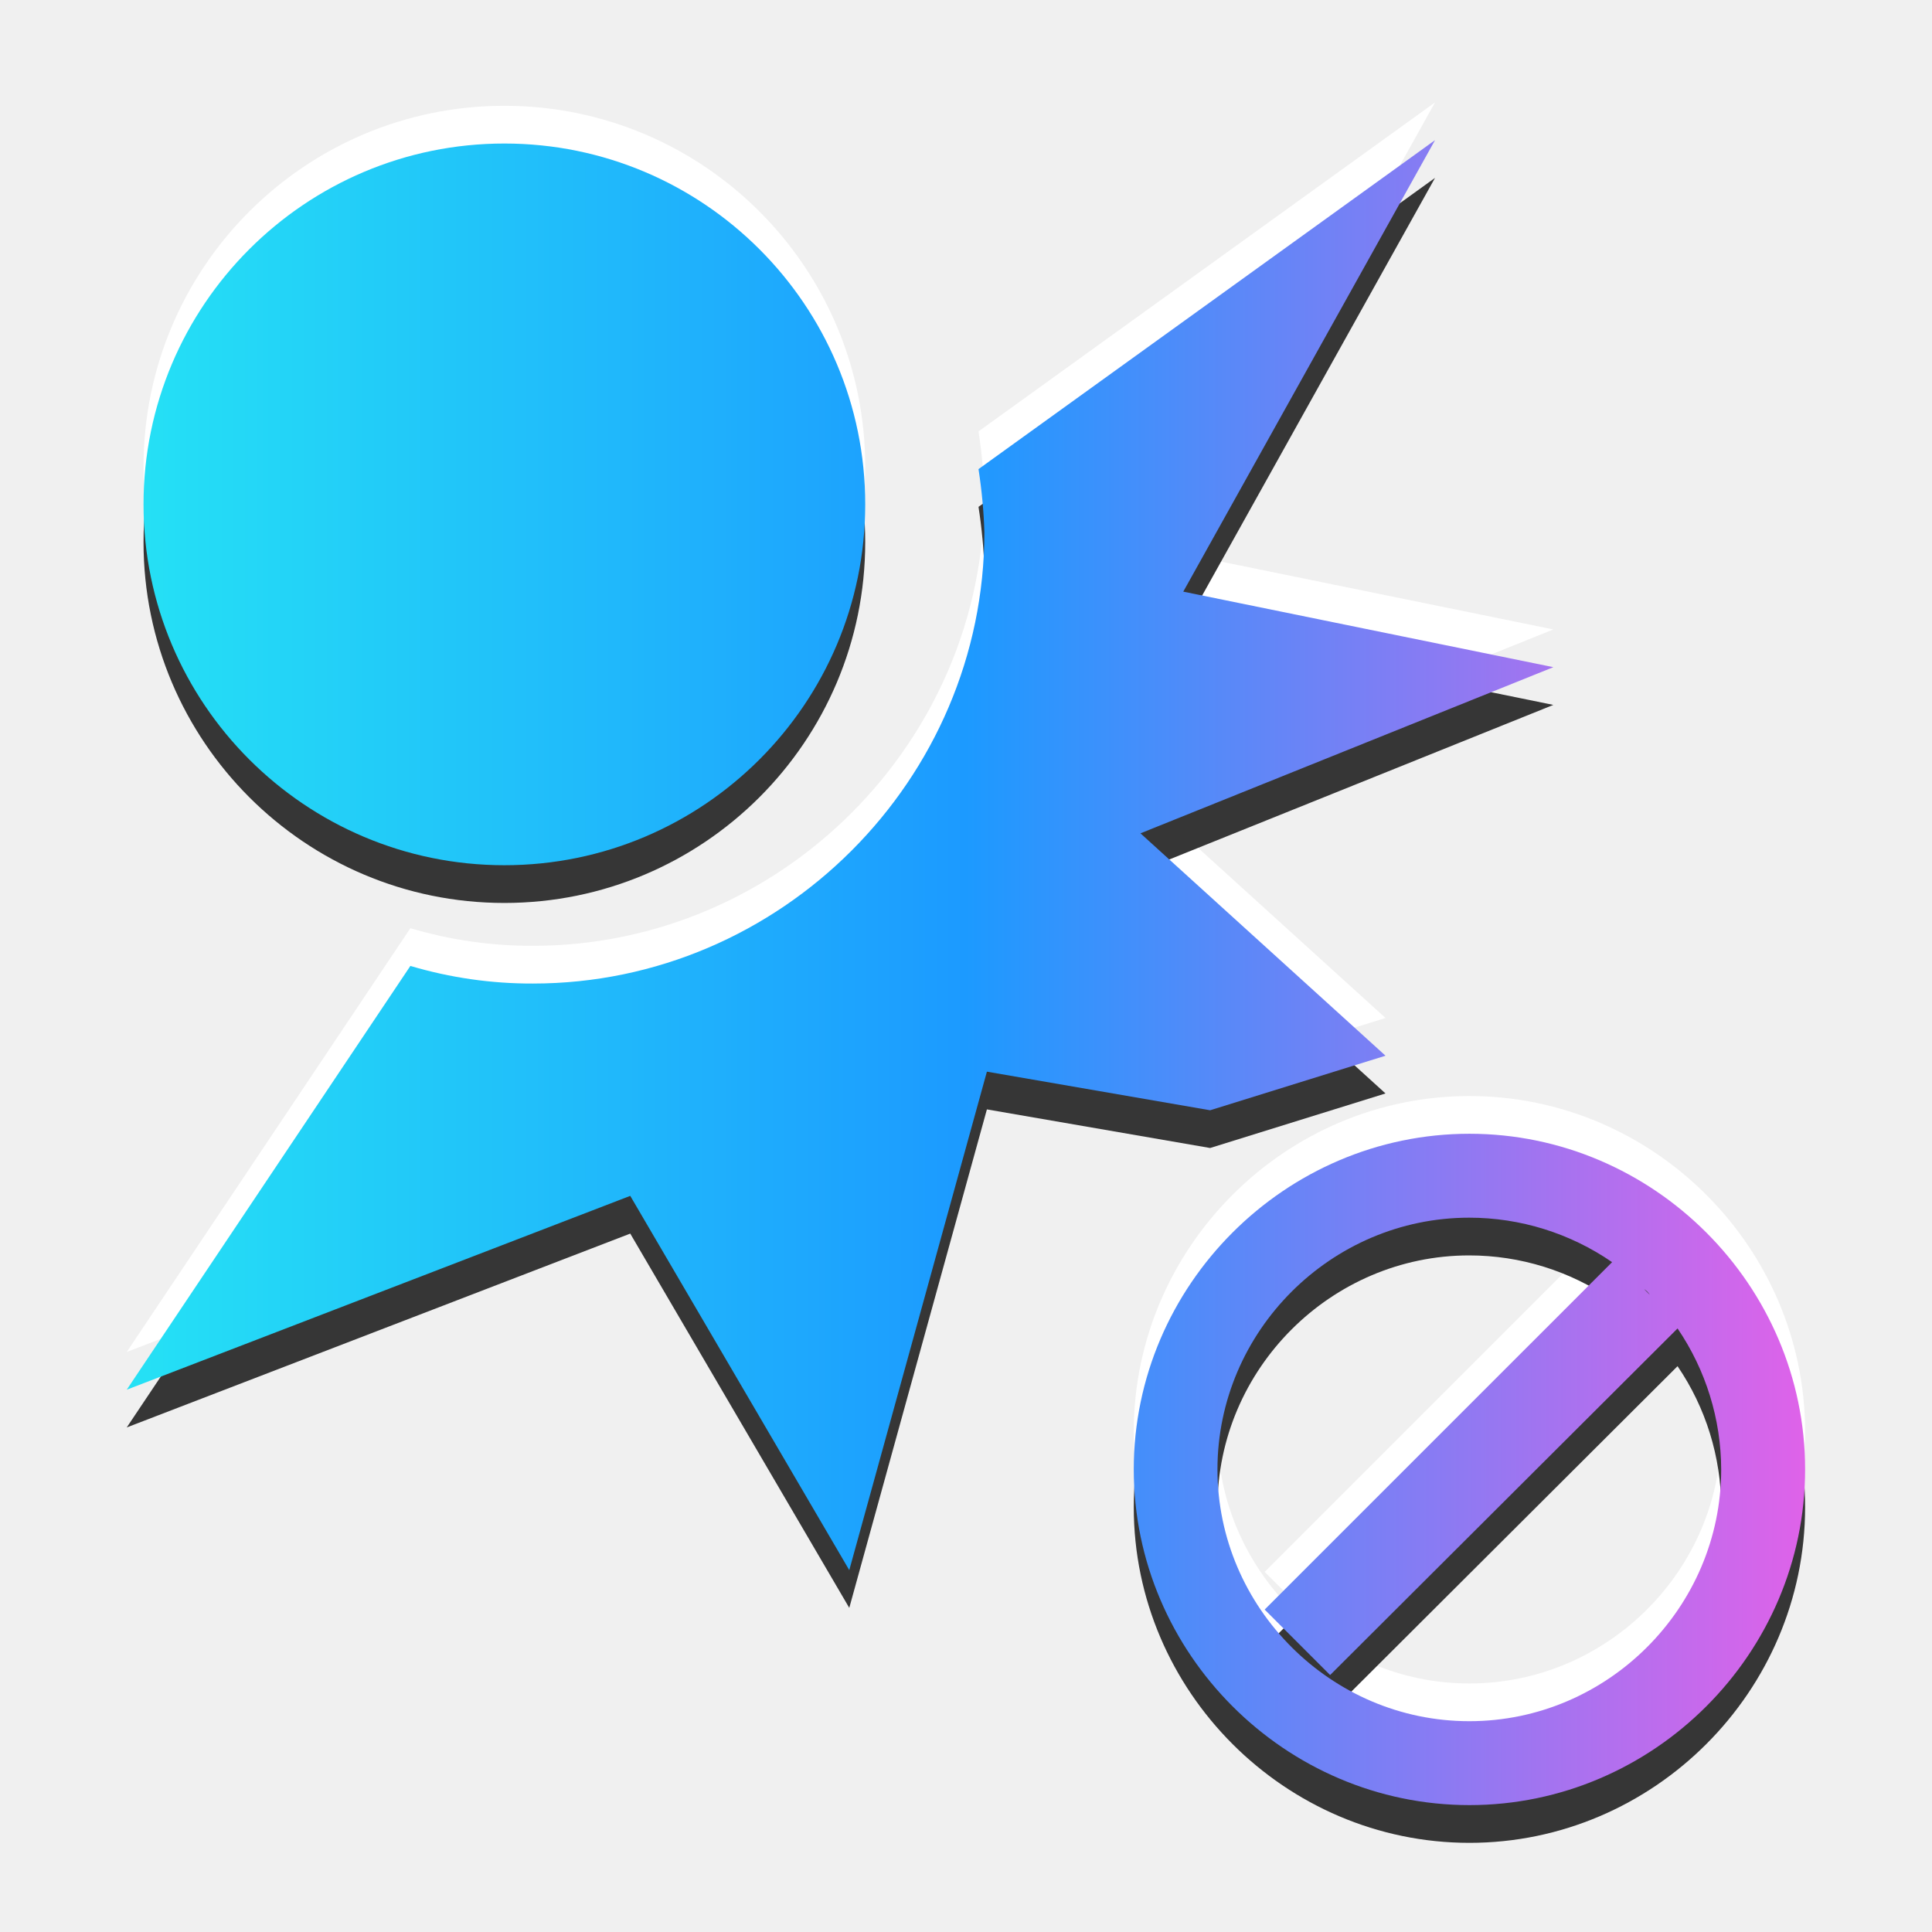
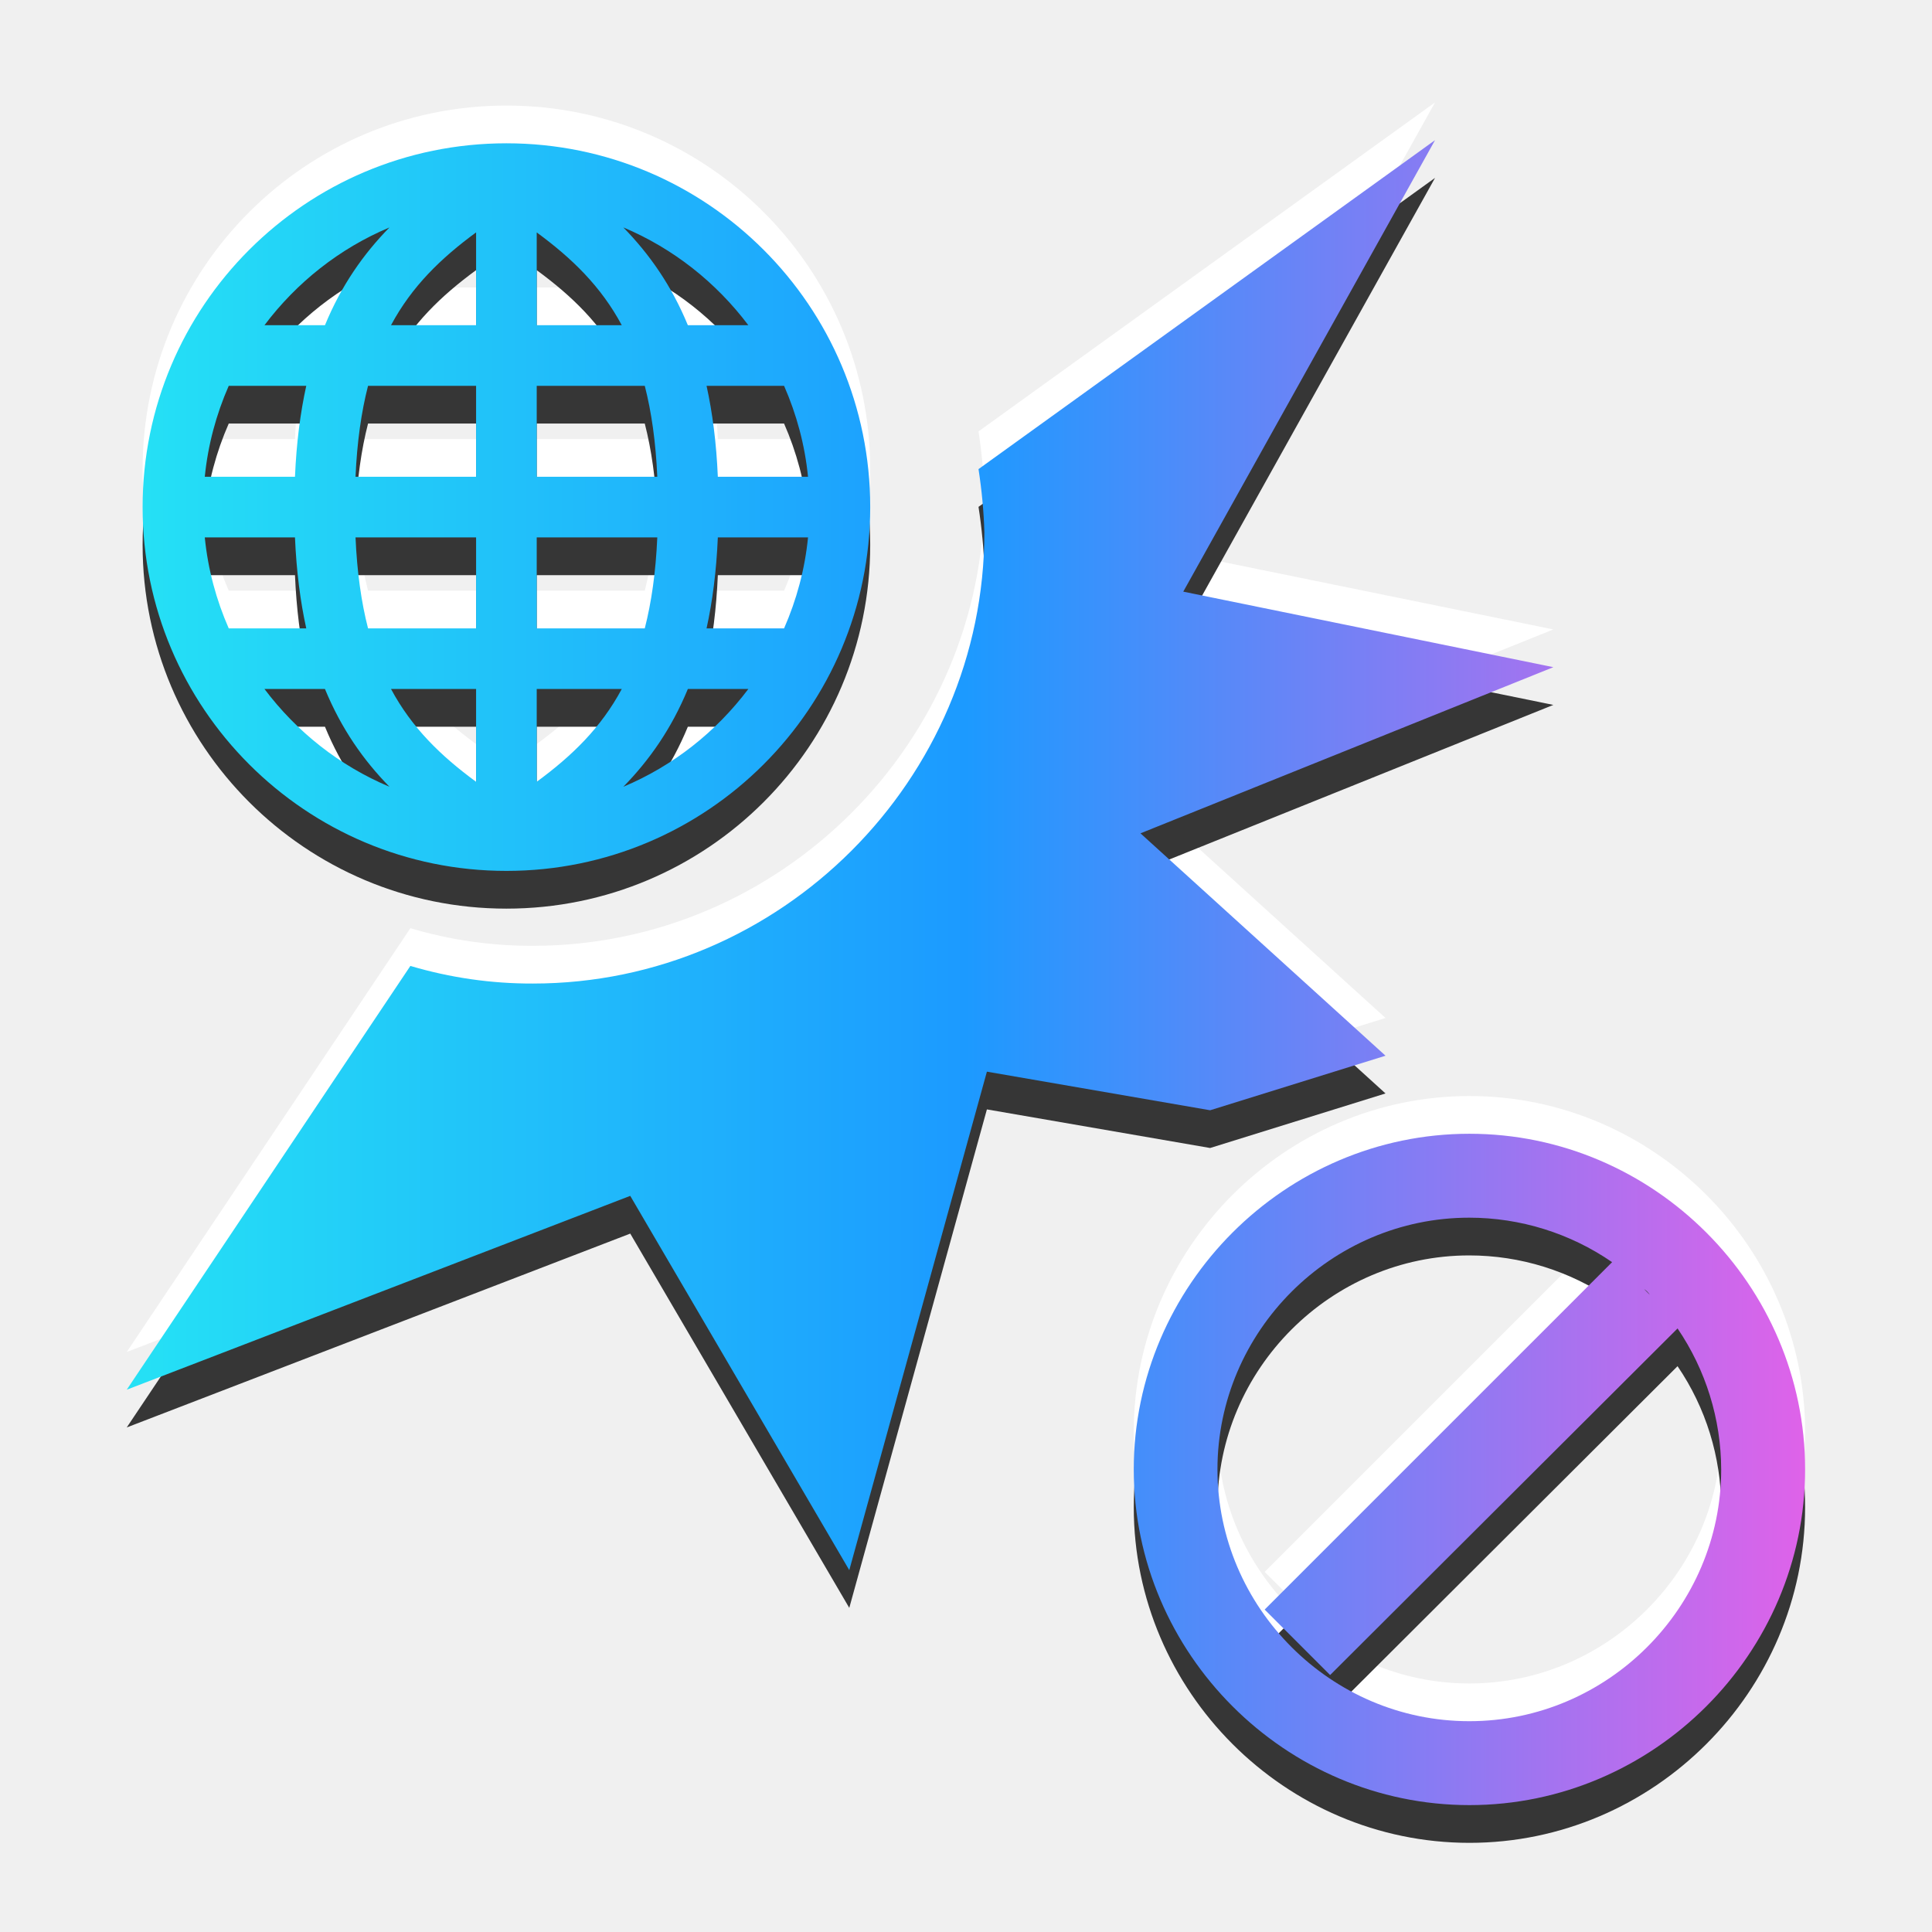
<svg xmlns="http://www.w3.org/2000/svg" width="100%" height="100%" viewBox="0 0 8534 8534" version="1.1" xml:space="preserve" style="fill-rule:evenodd;clip-rule:evenodd;stroke-linejoin:round;stroke-miterlimit:2;">
  <g id="Command_EdMode_WorldCollisionIgnore_Ignored">
-     <path id="Highlight" d="M6490.76,4841.38c813.402,-0 1482.73,669.329 1482.73,1482.73c0,813.401 -669.328,1482.73 -1482.73,1482.73c-813.402,0 -1482.73,-669.329 -1482.73,-1482.73c0,-813.402 669.329,-1482.73 1482.73,-1482.73Zm-0,2594.78c610.051,-0 1112.05,-501.997 1112.05,-1112.05c-0.599,-222.15 -67.752,-439.104 -192.755,-622.747l-1534.63,1530.92l-289.132,-289.132l1534.63,-1534.63c-185.582,-127.929 -405.747,-196.461 -631.151,-196.461c-610.052,-0 -1112.05,501.996 -1112.05,1112.05c-0,610.051 501.996,1112.05 1112.05,1112.05l0.991,-0Zm796.967,-1883.07c-6.663,-10.43 -15.518,-19.285 -25.947,-25.948l25.947,25.948Zm-5059.82,-5085.77c879.717,0 1593.93,714.219 1593.93,1593.94c0,879.717 -714.218,1593.93 -1593.93,1593.93c-879.717,0 -1593.94,-714.218 -1593.94,-1593.93c0,-879.717 714.219,-1593.94 1593.94,-1593.94Zm4633.53,2313.06l-1823.76,733.952l1082.39,982.309l-774.727,240.944l-986.016,-170.514l-607.919,2201.86l-967.482,-1653.25l-2224.1,856.277l1252.91,-1871.95c175.639,52.191 357.969,78.417 541.197,77.844c1094.03,-0 1994.27,-900.247 1994.27,-1994.27c-2.961,-93.114 -11.626,-185.959 -25.948,-278.012l2016.51,-1453.08l-1112.05,1994.27l1634.71,333.614Z" style="fill:#fff;" />
-     <path id="Shadow" d="M6490.76,5174.72c813.402,0 1482.73,669.329 1482.73,1482.73c0,813.402 -669.328,1482.73 -1482.73,1482.73c-813.402,-0 -1482.73,-669.329 -1482.73,-1482.73c0,-813.402 669.329,-1482.73 1482.73,-1482.73Zm-0,2594.78c610.051,-0 1112.05,-501.997 1112.05,-1112.05c-0.599,-222.149 -67.752,-439.104 -192.755,-622.747l-1534.63,1530.92l-289.132,-289.132l1534.63,-1534.63c-185.582,-127.93 -405.747,-196.462 -631.151,-196.462c-610.052,0 -1112.05,501.997 -1112.05,1112.05c-0,610.052 501.996,1112.05 1112.05,1112.05l0.991,-0Zm796.967,-1883.07c-6.663,-10.43 -15.518,-19.285 -25.947,-25.948l25.947,25.948Zm-5059.82,-5085.77c879.717,-0 1593.93,714.218 1593.93,1593.93c0,879.717 -714.218,1593.94 -1593.93,1593.94c-879.717,-0 -1593.94,-714.219 -1593.94,-1593.94c0,-879.717 714.219,-1593.93 1593.94,-1593.93Zm4633.53,2313.06l-1823.76,733.951l1082.39,982.309l-774.727,240.944l-986.016,-170.514l-607.919,2201.86l-967.482,-1653.25l-2224.1,856.277l1252.91,-1871.95c175.639,52.191 357.969,78.416 541.197,77.843c1094.03,0 1994.27,-900.247 1994.27,-1994.27c-2.961,-93.113 -11.626,-185.958 -25.948,-278.012l2016.51,-1453.08l-1112.05,1994.27l1634.71,333.615Z" style="fill:#363636;" />
-     <path id="Icon" d="M6490.76,5008.03c813.402,0 1482.73,669.329 1482.73,1482.73c0,813.402 -669.328,1482.73 -1482.73,1482.73c-813.402,0 -1482.73,-669.328 -1482.73,-1482.73c0,-813.402 669.329,-1482.73 1482.73,-1482.73Zm-0,2594.78c610.051,-0 1112.05,-501.997 1112.05,-1112.05c-0.599,-222.149 -67.752,-439.104 -192.755,-622.747l-1534.63,1530.92l-289.132,-289.132l1534.63,-1534.63c-185.582,-127.929 -405.747,-196.461 -631.151,-196.461c-610.052,0 -1112.05,501.997 -1112.05,1112.05c-0,610.052 501.996,1112.05 1112.05,1112.05l0.991,-0Zm796.967,-1883.07c-6.663,-10.43 -15.518,-19.285 -25.947,-25.948l25.947,25.948Zm-5059.82,-5085.77c879.717,0 1593.93,714.219 1593.93,1593.94c0,879.717 -714.218,1593.93 -1593.93,1593.93c-879.717,0 -1593.94,-714.218 -1593.94,-1593.93c0,-879.717 714.219,-1593.94 1593.94,-1593.94Zm4633.53,2313.06l-1823.76,733.952l1082.39,982.309l-774.727,240.944l-986.016,-170.514l-607.919,2201.86l-967.482,-1653.25l-2224.1,856.277l1252.91,-1871.95c175.639,52.191 357.969,78.416 541.197,77.843c1094.03,0 1994.27,-900.247 1994.27,-1994.27c-2.961,-93.114 -11.626,-185.958 -25.948,-278.012l2016.51,-1453.08l-1112.05,1994.27l1634.71,333.614Z" style="fill:url(#_Linear1);" />
+     <path id="Highlight" d="M6490.76,4841.38c813.402,-0 1482.73,669.329 1482.73,1482.73c0,813.401 -669.328,1482.73 -1482.73,1482.73c-813.402,0 -1482.73,-669.329 -1482.73,-1482.73c0,-813.402 669.329,-1482.73 1482.73,-1482.73Zm796.967,711.711c-6.663,-10.43 -15.518,-19.285 -25.947,-25.948l25.947,25.948Zm-796.967,1883.07c610.051,-0 1112.05,-501.997 1112.05,-1112.05c-0.599,-222.15 -67.752,-439.104 -192.755,-622.747l-1534.63,1530.92l-289.132,-289.132l1534.63,-1534.63c-185.582,-127.929 -405.747,-196.461 -631.151,-196.461c-610.052,-0 -1112.05,501.996 -1112.05,1112.05c-0,610.051 501.996,1112.05 1112.05,1112.05l0.991,-0Zm370.682,-4655.78l-1823.76,733.952l1082.39,982.309l-774.727,240.944l-986.016,-170.514l-607.919,2201.86l-967.482,-1653.25l-2224.1,856.277l1252.91,-1871.95c175.639,52.191 357.969,78.417 541.197,77.844c1094.03,-0 1994.27,-900.247 1994.27,-1994.27c-2.961,-93.114 -11.626,-185.959 -25.948,-278.012l2016.51,-1453.08l-1112.05,1994.27l1634.71,333.614Zm-3017.56,-707.087c0,887.456 -719.526,1606.98 -1606.98,1606.98c-887.456,-0 -1606.98,-719.527 -1606.98,-1606.98c-0,-887.457 719.527,-1606.98 1606.98,-1606.98c887.457,0 1606.98,719.527 1606.98,1606.98Zm-380.453,535.661c54.905,-125.211 91.732,-260.064 105.793,-401.746l-398.398,-0c-6.428,149.717 -23.569,282.561 -49.816,401.746l342.421,-0Zm-1092.62,677.611c155.61,-114.096 283.901,-238.503 375.633,-409.781l-375.633,0l0,409.781Zm-267.83,-2016.76l-0,-409.915c-155.61,114.23 -283.901,238.503 -375.766,409.915l375.766,-0Zm-1092.62,267.83c-54.905,125.211 -91.732,260.064 -105.793,401.746l398.398,0c6.428,-149.717 23.569,-282.561 49.816,-401.746l-342.421,0Zm709.885,-699.573c-220.425,92.536 -410.049,243.19 -551.999,431.743l267.161,-0c72.314,-175.429 169.805,-314.299 284.838,-431.743Zm1033.16,2470.6c220.559,-92.669 410.183,-243.324 552.133,-431.877l-267.161,0c-72.314,175.429 -169.939,314.299 -284.972,431.877Zm-382.596,-1771.03l0,401.746l532.581,0c-6.829,-154.538 -25.711,-286.712 -55.307,-401.746l-477.274,0Zm-267.83,1071.32l-0,-401.746l-532.581,-0c6.829,154.538 25.712,286.712 55.307,401.746l477.274,-0Zm-1092.62,-0l342.421,-0c-26.247,-119.185 -43.388,-252.029 -49.816,-401.746l-398.398,-0c14.061,141.682 50.888,276.535 105.793,401.746Zm2160.45,-669.577l398.398,0c-14.061,-141.682 -50.888,-276.535 -105.793,-401.746l-342.421,0c26.247,119.185 43.388,252.029 49.816,401.746Zm-800.01,267.831l0,401.746l477.274,-0c29.596,-115.034 48.478,-247.208 55.307,-401.746l-532.581,-0Zm934.729,-937.407c-141.95,-188.553 -331.574,-339.207 -552.133,-431.877c115.033,117.578 212.658,256.448 284.972,431.877l267.161,-0Zm-934.729,-409.781l0,409.781l375.633,-0c-91.732,-171.278 -220.023,-295.685 -375.633,-409.781Zm-267.83,1079.36l-0,-401.746l-477.274,0c-29.595,115.034 -48.478,247.208 -55.307,401.746l532.581,0Zm-934.729,937.407c141.95,188.553 331.574,339.208 551.999,431.743c-115.033,-117.444 -212.524,-256.314 -284.838,-431.743l-267.161,0Zm934.729,409.915l-0,-409.915l-375.766,0c91.865,171.412 220.156,295.685 375.766,409.915Z" style="fill:#fff;" />
+     <path id="Shadow" d="M6490.76,5174.72c813.402,0 1482.73,669.329 1482.73,1482.73c0,813.402 -669.328,1482.73 -1482.73,1482.73c-813.402,-0 -1482.73,-669.329 -1482.73,-1482.73c0,-813.402 669.329,-1482.73 1482.73,-1482.73Zm796.967,711.711c-6.663,-10.43 -15.518,-19.285 -25.947,-25.948l25.947,25.948Zm-796.967,1883.07c610.051,-0 1112.05,-501.997 1112.05,-1112.05c-0.599,-222.149 -67.752,-439.104 -192.755,-622.747l-1534.63,1530.92l-289.132,-289.132l1534.63,-1534.63c-185.582,-127.93 -405.747,-196.462 -631.151,-196.462c-610.052,0 -1112.05,501.997 -1112.05,1112.05c-0,610.052 501.996,1112.05 1112.05,1112.05l0.991,-0Zm370.682,-4655.77l-1823.76,733.951l1082.39,982.309l-774.727,240.944l-986.016,-170.514l-607.919,2201.86l-967.482,-1653.25l-2224.1,856.277l1252.91,-1871.95c175.639,52.191 357.969,78.416 541.197,77.843c1094.03,0 1994.27,-900.247 1994.27,-1994.27c-2.961,-93.113 -11.626,-185.958 -25.948,-278.012l2016.51,-1453.08l-1112.05,1994.27l1634.71,333.615Zm-3017.56,-707.088c0,887.456 -719.526,1606.98 -1606.98,1606.98c-887.456,0 -1606.98,-719.527 -1606.98,-1606.98c-0,-887.457 719.527,-1606.98 1606.98,-1606.98c887.457,-0 1606.98,719.526 1606.98,1606.98Zm-380.453,535.661c54.905,-125.211 91.732,-260.063 105.793,-401.746l-398.398,0c-6.428,149.717 -23.569,282.561 -49.816,401.746l342.421,-0Zm-1092.62,677.611c155.61,-114.096 283.901,-238.503 375.633,-409.78l-375.633,-0l0,409.78Zm-267.83,-2016.76l-0,-409.914c-155.61,114.229 -283.901,238.503 -375.766,409.914l375.766,0Zm-1092.62,267.831c-54.905,125.211 -91.732,260.063 -105.793,401.746l398.398,-0c6.428,-149.718 23.569,-282.562 49.816,-401.746l-342.421,-0Zm709.885,-699.574c-220.425,92.536 -410.049,243.191 -551.999,431.743l267.161,0c72.314,-175.429 169.805,-314.299 284.838,-431.743Zm1033.16,2470.6c220.559,-92.669 410.183,-243.324 552.133,-431.876l-267.161,-0c-72.314,175.429 -169.939,314.299 -284.972,431.876Zm-382.596,-1771.03l0,401.746l532.581,-0c-6.829,-154.539 -25.711,-286.713 -55.307,-401.746l-477.274,-0Zm-267.83,1071.32l-0,-401.746l-532.581,0c6.829,154.538 25.712,286.713 55.307,401.746l477.274,-0Zm-1092.62,-0l342.421,-0c-26.247,-119.185 -43.388,-252.029 -49.816,-401.746l-398.398,0c14.061,141.683 50.888,276.535 105.793,401.746Zm2160.45,-669.576l398.398,-0c-14.061,-141.683 -50.888,-276.535 -105.793,-401.746l-342.421,-0c26.247,119.184 43.388,252.028 49.816,401.746Zm-800.01,267.83l0,401.746l477.274,-0c29.596,-115.033 48.478,-247.208 55.307,-401.746l-532.581,0Zm934.729,-937.407c-141.95,-188.552 -331.574,-339.207 -552.133,-431.876c115.033,117.577 212.658,256.447 284.972,431.876l267.161,0Zm-934.729,-409.78l0,409.78l375.633,0c-91.732,-171.277 -220.023,-295.685 -375.633,-409.78Zm-267.83,1079.36l-0,-401.746l-477.274,-0c-29.595,115.033 -48.478,247.207 -55.307,401.746l532.581,-0Zm-934.729,937.407c141.95,188.552 331.574,339.207 551.999,431.742c-115.033,-117.443 -212.524,-256.313 -284.838,-431.742l-267.161,-0Zm934.729,409.914l-0,-409.914l-375.766,-0c91.865,171.411 220.156,295.684 375.766,409.914Z" style="fill:#363636;" />
+     <path id="Icon" d="M6490.76,5008.03c813.402,0 1482.73,669.329 1482.73,1482.73c0,813.402 -669.328,1482.73 -1482.73,1482.73c-813.402,0 -1482.73,-669.328 -1482.73,-1482.73c0,-813.402 669.329,-1482.73 1482.73,-1482.73Zm796.967,711.711c-6.663,-10.43 -15.518,-19.285 -25.947,-25.948l25.947,25.948Zm-796.967,1883.07c610.051,-0 1112.05,-501.997 1112.05,-1112.05c-0.599,-222.149 -67.752,-439.104 -192.755,-622.747l-1534.63,1530.92l-289.132,-289.132l1534.63,-1534.63c-185.582,-127.929 -405.747,-196.461 -631.151,-196.461c-610.052,0 -1112.05,501.997 -1112.05,1112.05c-0,610.052 501.996,1112.05 1112.05,1112.05l0.991,-0Zm370.682,-4655.78l-1823.76,733.952l1082.39,982.309l-774.727,240.944l-986.016,-170.514l-607.919,2201.86l-967.482,-1653.25l-2224.1,856.277l1252.91,-1871.95c175.639,52.191 357.969,78.416 541.197,77.843c1094.03,0 1994.27,-900.247 1994.27,-1994.27c-2.961,-93.114 -11.626,-185.958 -25.948,-278.012l2016.51,-1453.08l-1112.05,1994.27l1634.71,333.614Zm-3017.56,-707.087c0,887.456 -719.526,1606.98 -1606.98,1606.98c-887.456,-0 -1606.98,-719.527 -1606.98,-1606.98c-0,-887.457 719.527,-1606.98 1606.98,-1606.98c887.457,-0 1606.98,719.526 1606.98,1606.98Zm-380.453,535.661c54.905,-125.211 91.732,-260.064 105.793,-401.746l-398.398,0c-6.428,149.717 -23.569,282.561 -49.816,401.746l342.421,-0Zm-1092.62,677.611c155.61,-114.096 283.901,-238.503 375.633,-409.781l-375.633,0l0,409.781Zm-267.83,-2016.76l-0,-409.914c-155.61,114.229 -283.901,238.503 -375.766,409.914l375.766,0Zm-1092.62,267.831c-54.905,125.21 -91.732,260.063 -105.793,401.745l398.398,0c6.428,-149.717 23.569,-282.561 49.816,-401.745l-342.421,-0Zm709.885,-699.574c-220.425,92.536 -410.049,243.19 -551.999,431.743l267.161,0c72.314,-175.429 169.805,-314.299 284.838,-431.743Zm1033.16,2470.6c220.559,-92.669 410.183,-243.324 552.133,-431.877l-267.161,0c-72.314,175.429 -169.939,314.299 -284.972,431.877Zm-382.596,-1771.03l0,401.745l532.581,0c-6.829,-154.538 -25.711,-286.712 -55.307,-401.745l-477.274,-0Zm-267.83,1071.32l-0,-401.746l-532.581,0c6.829,154.538 25.712,286.713 55.307,401.746l477.274,-0Zm-1092.62,-0l342.421,-0c-26.247,-119.185 -43.388,-252.029 -49.816,-401.746l-398.398,0c14.061,141.682 50.888,276.535 105.793,401.746Zm2160.45,-669.577l398.398,0c-14.061,-141.682 -50.888,-276.535 -105.793,-401.745l-342.421,-0c26.247,119.184 43.388,252.028 49.816,401.745Zm-800.01,267.831l0,401.746l477.274,-0c29.596,-115.033 48.478,-247.208 55.307,-401.746l-532.581,0Zm934.729,-937.407c-141.95,-188.553 -331.574,-339.207 -552.133,-431.877c115.033,117.578 212.658,256.448 284.972,431.877l267.161,0Zm-934.729,-409.781l0,409.781l375.633,0c-91.732,-171.277 -220.023,-295.685 -375.633,-409.781Zm-267.83,1079.36l-0,-401.745l-477.274,-0c-29.595,115.033 -48.478,247.207 -55.307,401.745l532.581,0Zm-934.729,937.407c141.95,188.553 331.574,339.208 551.999,431.743c-115.033,-117.444 -212.524,-256.314 -284.838,-431.743l-267.161,0Zm934.729,409.915l-0,-409.915l-375.766,0c91.865,171.412 220.156,295.685 375.766,409.915Z" style="fill:url(#_Linear1);" />
  </g>
  <defs>
    <linearGradient id="_Linear1" x1="0" y1="0" x2="1" y2="0" gradientUnits="userSpaceOnUse" gradientTransform="matrix(7413.65,0,0,7354.34,559.84,4296.32)">
      <stop offset="0" style="stop-color:#25e2f5;stop-opacity:1" />
      <stop offset="0.5" style="stop-color:#1c9aff;stop-opacity:1" />
      <stop offset="1" style="stop-color:#e062e9;stop-opacity:1" />
    </linearGradient>
  </defs>
</svg>
